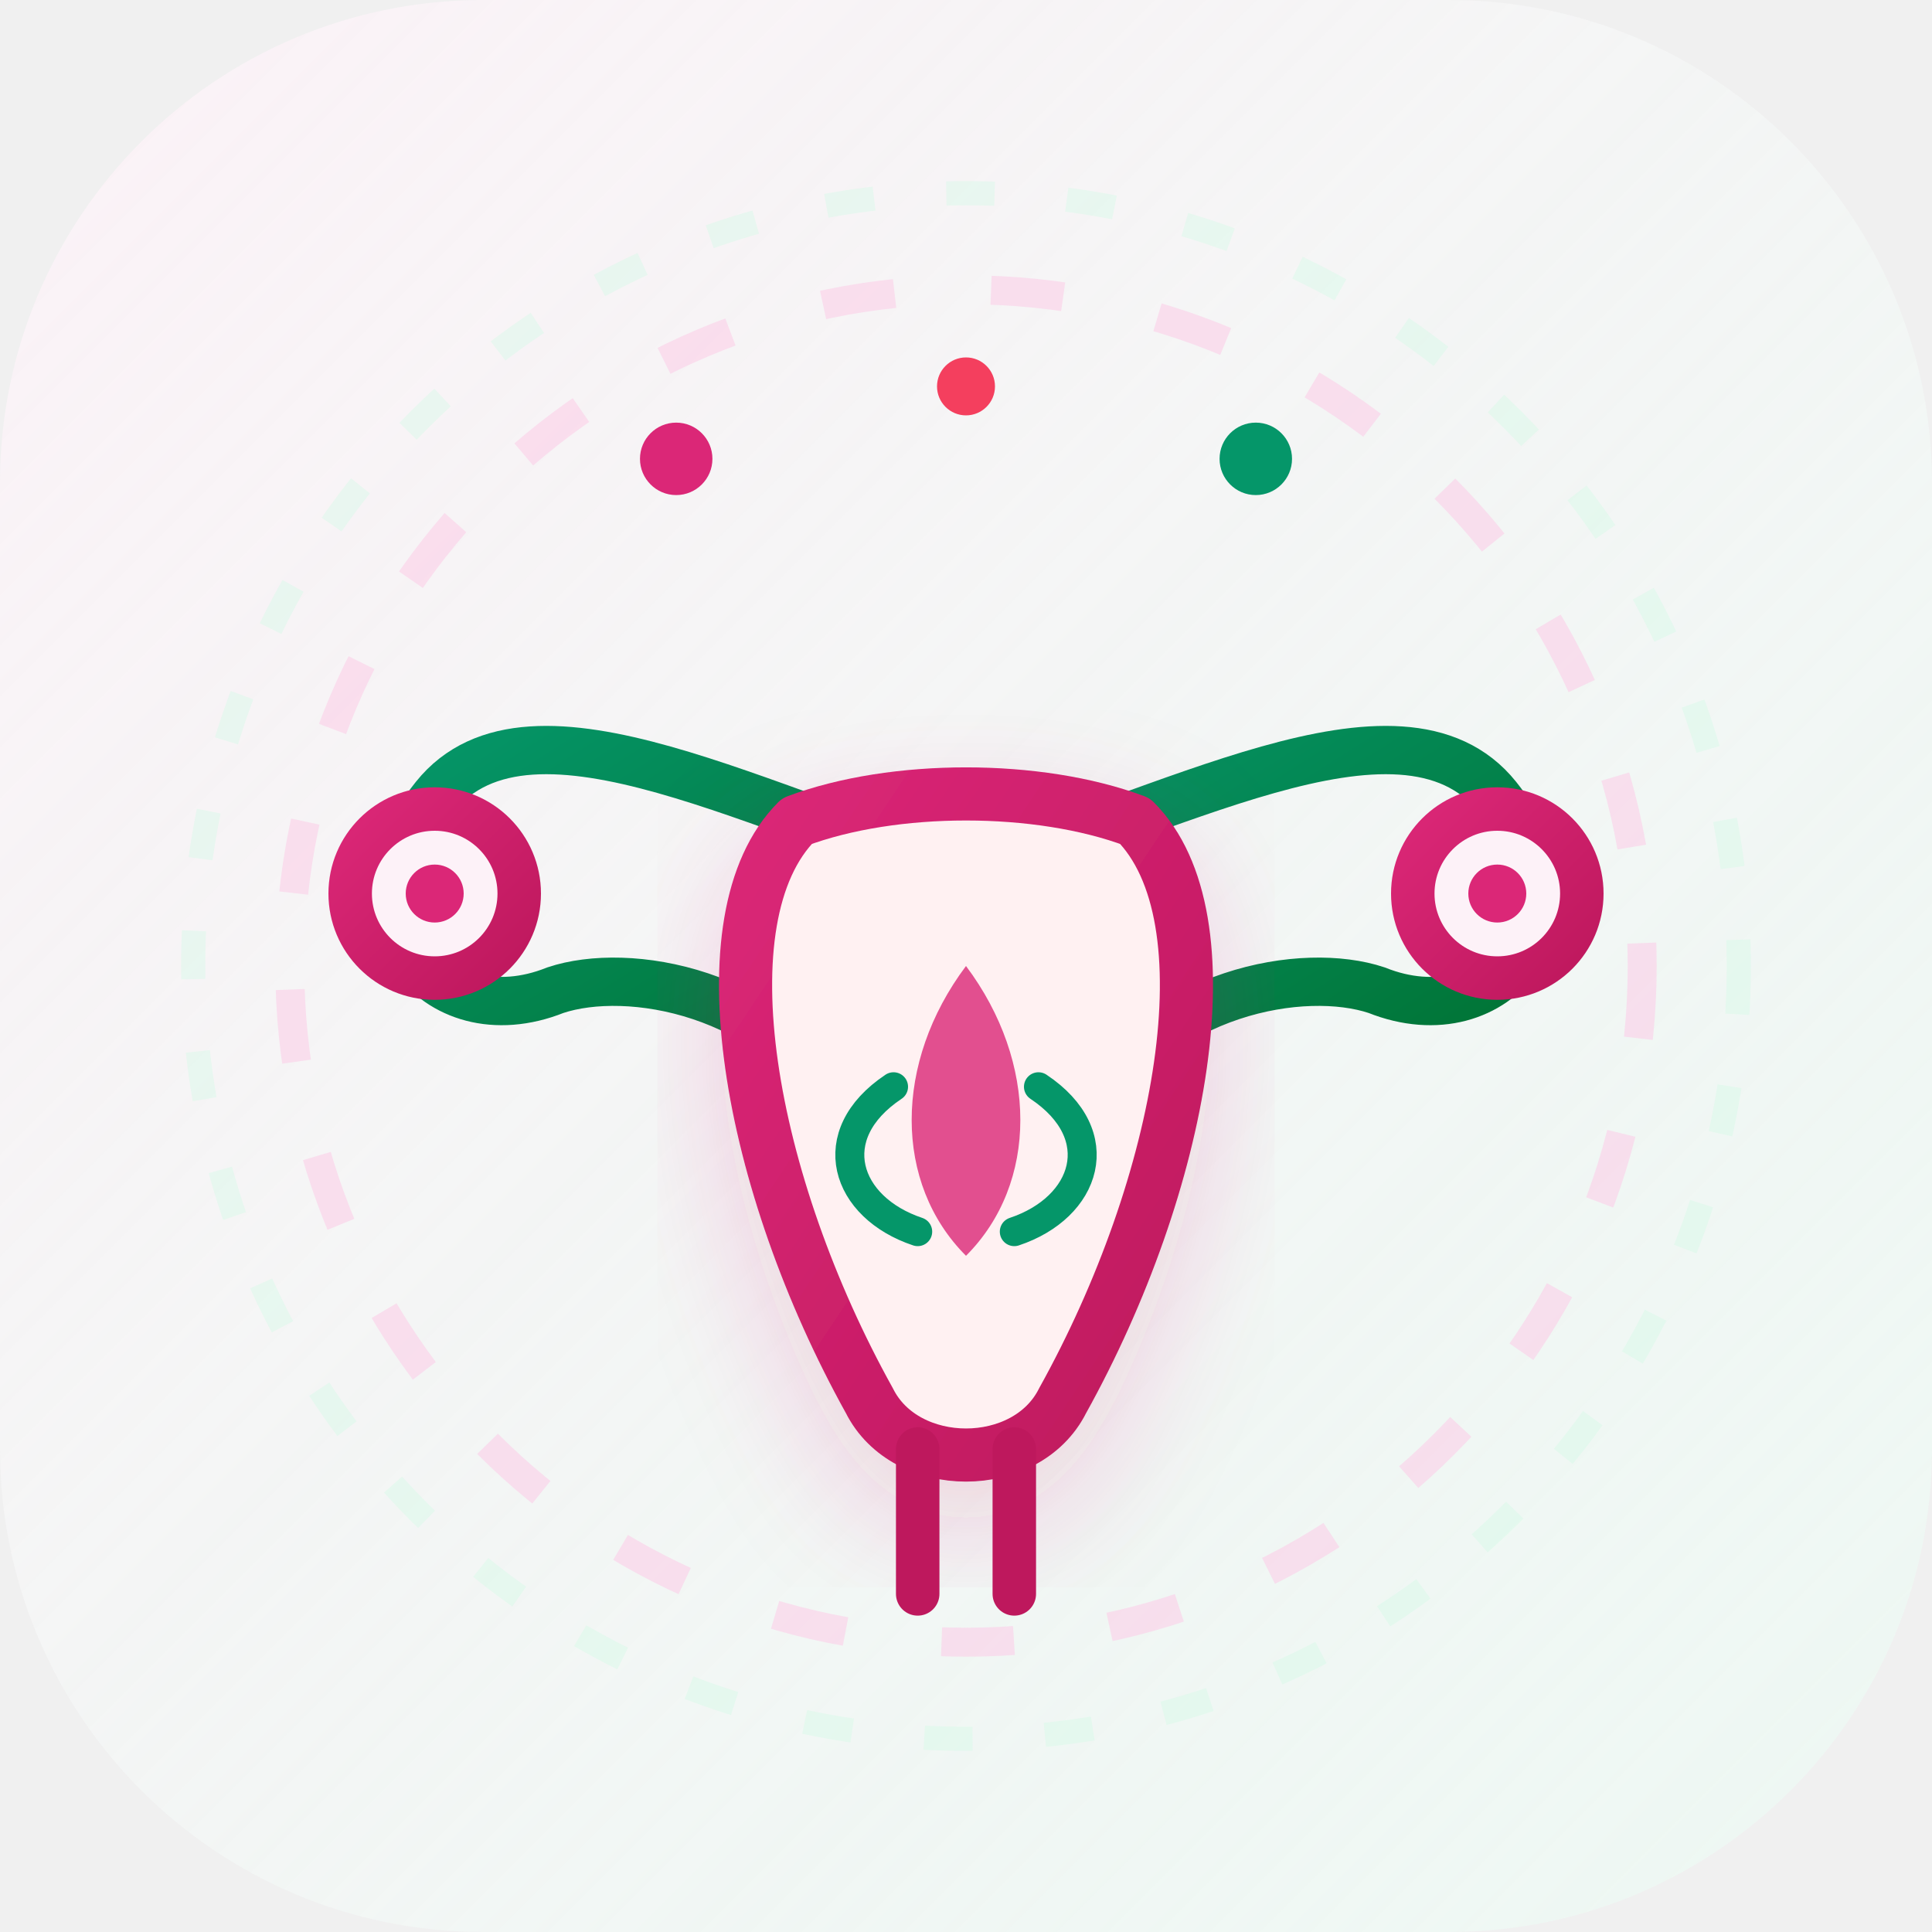
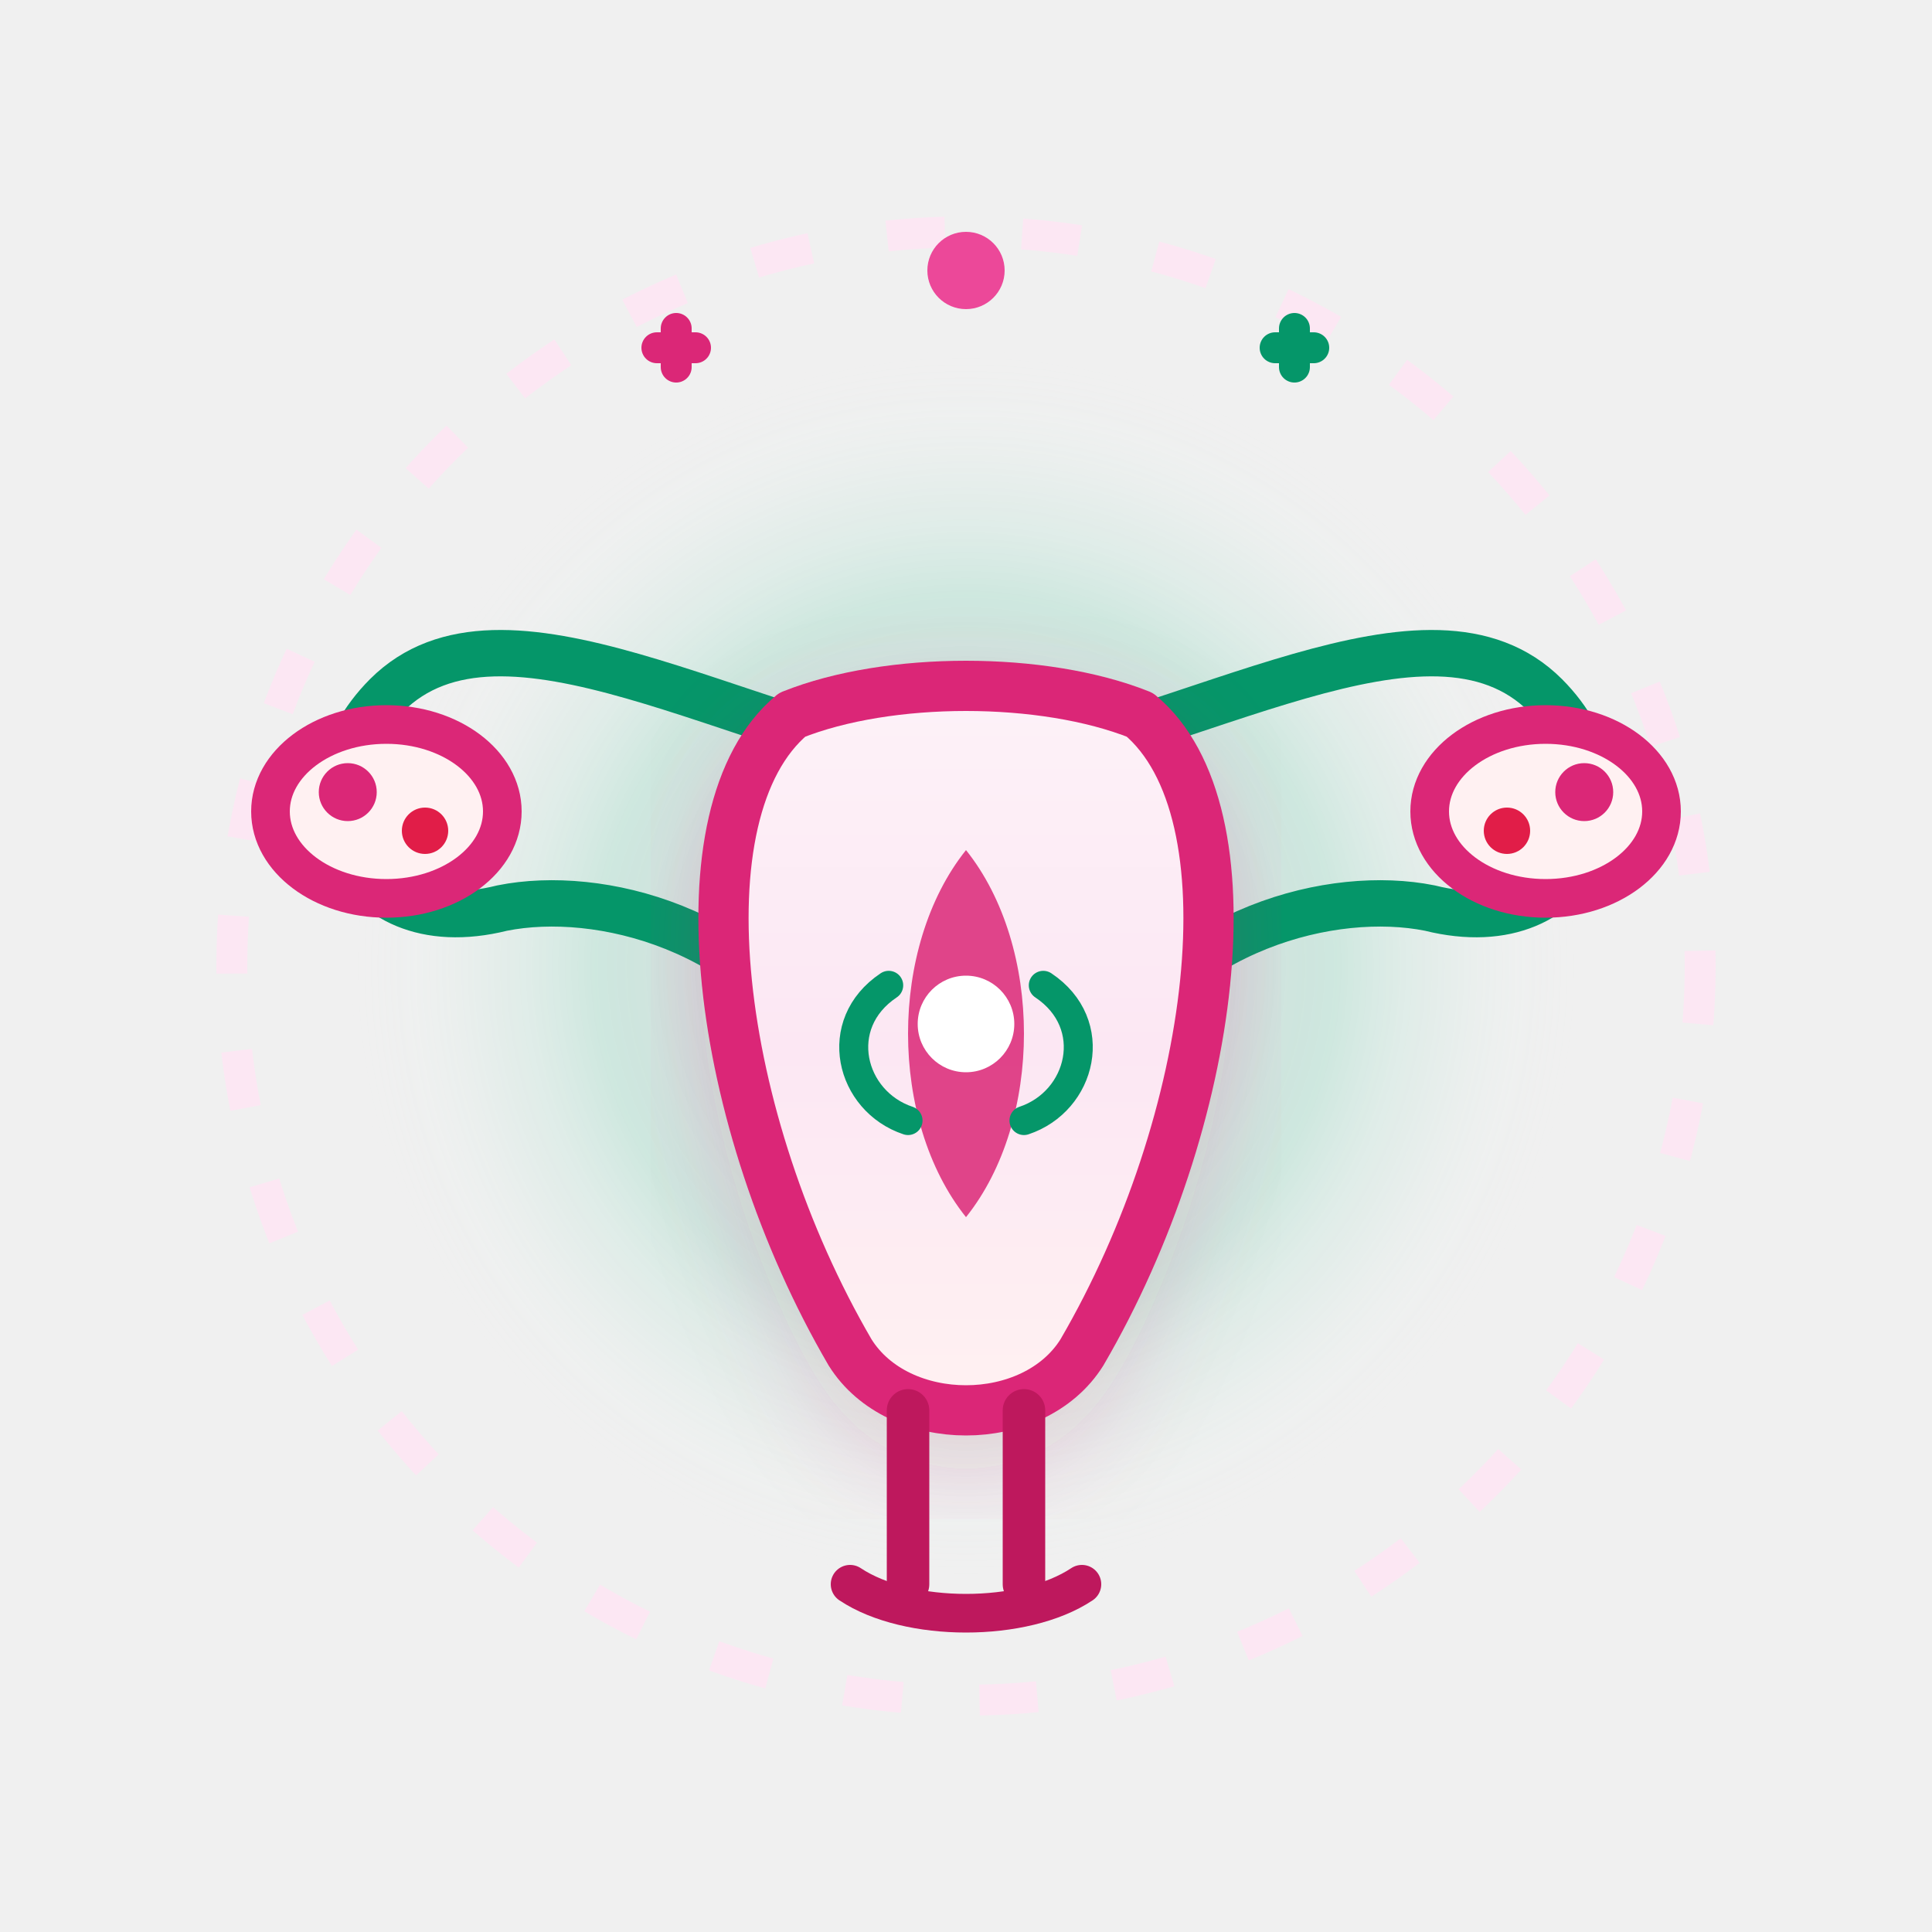
- <svg xmlns="http://www.w3.org/2000/svg" viewBox="0 0 80 80" fill="none">
+ <svg xmlns="http://www.w3.org/2000/svg" viewBox="0 0 100 100" fill="none">
  <defs>
-     <linearGradient id="wh-bg" x1="0%" y1="0%" x2="100%" y2="100%">
-       <stop offset="0%" stop-color="#fdf2f8" stop-opacity="0.9" />
-       <stop offset="100%" stop-color="#ecfdf5" stop-opacity="0.6" />
+     <linearGradient id="wh-uterus-grad" x1="0%" y1="0%" x2="0%" y2="100%">
+       <stop offset="0%" stop-color="#fdf2f8" />
+       <stop offset="50%" stop-color="#fce7f3" />
+       <stop offset="100%" stop-color="#fff1f2" />
    </linearGradient>
-     <linearGradient id="wh-rose" x1="0%" y1="0%" x2="100%" y2="100%">
-       <stop offset="0%" stop-color="#db2777" />
-       <stop offset="100%" stop-color="#be185d" />
-     </linearGradient>
-     <linearGradient id="wh-emerald" x1="0%" y1="0%" x2="100%" y2="100%">
-       <stop offset="0%" stop-color="#059669" />
-       <stop offset="100%" stop-color="#006e2d" />
-     </linearGradient>
-     <filter id="wh-shadow" x="-20%" y="-20%" width="140%" height="140%">
-       <feDropShadow dx="0" dy="2" stdDeviation="2.5" flood-color="#db2777" flood-opacity="0.18" />
+     <radialGradient id="wh-vital-glow" cx="50%" cy="50%" r="50%">
+       <stop offset="0%" stop-color="#ec4899" stop-opacity="0.3" />
+       <stop offset="60%" stop-color="#10b981" stop-opacity="0.15" />
+       <stop offset="100%" stop-color="#ffffff" stop-opacity="0" />
+     </radialGradient>
+     <filter id="wh-shadow" x="-15%" y="-15%" width="130%" height="130%">
+       <feDropShadow dx="0" dy="2" stdDeviation="2.5" flood-color="#db2777" flood-opacity="0.15" />
    </filter>
  </defs>
-   <rect width="80" height="80" rx="20" fill="url(#wh-bg)" />
-   <circle cx="40" cy="40" r="28" stroke="#fbcfe8" stroke-width="1.2" stroke-dasharray="3 4" opacity="0.6" />
-   <circle cx="40" cy="40" r="32" stroke="#d1fae5" stroke-width="1" stroke-dasharray="2 3" opacity="0.4" />
+   <circle cx="50" cy="50" r="38" stroke="#fce7f3" stroke-width="1.6" stroke-dasharray="3 4" />
+   <circle cx="50" cy="50" r="32" fill="url(#wh-vital-glow)" />
  <g transform="translate(0, 4)">
-     <path d="M40 32 C 32 30, 22 24, 18 29 C 14 34, 18 39, 23 37 C 26 36, 32 37, 35 42" stroke="url(#wh-emerald)" stroke-width="2" stroke-linecap="round" fill="none" />
-     <circle cx="18" cy="33" r="3.5" fill="#fdf2f8" stroke="url(#wh-rose)" stroke-width="1.8" />
-     <circle cx="18" cy="33" r="1.2" fill="#db2777" />
-     <path d="M40 32 C 48 30, 58 24, 62 29 C 66 34, 62 39, 57 37 C 54 36, 48 37, 45 42" stroke="url(#wh-emerald)" stroke-width="2" stroke-linecap="round" fill="none" />
-     <circle cx="62" cy="33" r="3.5" fill="#fdf2f8" stroke="url(#wh-rose)" stroke-width="1.8" />
-     <circle cx="62" cy="33" r="1.2" fill="#db2777" />
-     <path d="M33 30 C 37 28.5, 43 28.5, 47 30 C 51 34, 49 45, 44 54 C 42.5 57, 37.5 57, 36 54 C 31 45, 29 34, 33 30 Z" fill="#fff1f2" stroke="url(#wh-rose)" stroke-width="2.2" stroke-linejoin="round" filter="url(#wh-shadow)" />
-     <path d="M40 36 C 37 40, 37 45, 40 48 C 43 45, 43 40, 40 36 Z" fill="#db2777" opacity="0.8" />
-     <path d="M37 41 C 34 43, 35 46, 38 47" stroke="#059669" stroke-width="1.2" stroke-linecap="round" />
-     <path d="M43 41 C 46 43, 45 46, 42 47" stroke="#059669" stroke-width="1.2" stroke-linecap="round" />
-     <path d="M38 56 L 38 62 M 42 56 L 42 62" stroke="#be185d" stroke-width="1.8" stroke-linecap="round" />
+     <path d="M50 36 C 38 34, 26 26, 20 32 C 15 37, 18 45, 26 43 C 31 42, 39 44, 43 51" stroke="#059669" stroke-width="2.4" stroke-linecap="round" fill="none" />
+     <ellipse cx="20" cy="38" rx="6" ry="4.5" fill="#fff1f2" stroke="#db2777" stroke-width="2" />
+     <circle cx="18" cy="37" r="1.5" fill="#db2777" />
+     <circle cx="22" cy="39" r="1.2" fill="#e11d48" />
+     <path d="M50 36 C 62 34, 74 26, 80 32 C 85 37, 82 45, 74 43 C 69 42, 61 44, 57 51" stroke="#059669" stroke-width="2.4" stroke-linecap="round" fill="none" />
+     <ellipse cx="80" cy="38" rx="6" ry="4.5" fill="#fff1f2" stroke="#db2777" stroke-width="2" />
+     <circle cx="82" cy="37" r="1.5" fill="#db2777" />
+     <circle cx="78" cy="39" r="1.2" fill="#e11d48" />
+     <path d="M41 33 C 46 31, 54 31, 59 33 C 65 38, 63 54, 56 66 C 53.5 70, 46.5 70, 44 66 C 37 54, 35 38, 41 33 Z" fill="url(#wh-uterus-grad)" stroke="#db2777" stroke-width="2.6" stroke-linejoin="round" filter="url(#wh-shadow)" />
+     <path d="M50 40 C 46 45, 46 54, 50 59 C 54 54, 54 45, 50 40 Z" fill="#db2777" opacity="0.85" />
+     <circle cx="50" cy="49" r="2.5" fill="#ffffff" />
+     <path d="M46 47 C 43 49, 44 53, 47 54" stroke="#059669" stroke-width="1.5" stroke-linecap="round" />
+     <path d="M54 47 C 57 49, 56 53, 53 54" stroke="#059669" stroke-width="1.5" stroke-linecap="round" />
+     <path d="M47 69 L 47 78 M 53 69 L 53 78" stroke="#be185d" stroke-width="2.2" stroke-linecap="round" />
+     <path d="M44 78 C 47 80, 53 80, 56 78" stroke="#be185d" stroke-width="2" stroke-linecap="round" />
  </g>
-   <circle cx="28" cy="19" r="1.5" fill="#db2777" />
-   <circle cx="52" cy="19" r="1.5" fill="#059669" />
-   <circle cx="40" cy="16" r="1.2" fill="#f43f5e" />
+   <path d="M34 18 L 36 18 M 35 17 L 35 19" stroke="#db2777" stroke-width="1.6" stroke-linecap="round" />
+   <path d="M66 18 L 68 18 M 67 17 L 67 19" stroke="#059669" stroke-width="1.6" stroke-linecap="round" />
+   <circle cx="50" cy="14" r="2" fill="#ec4899" />
</svg>
